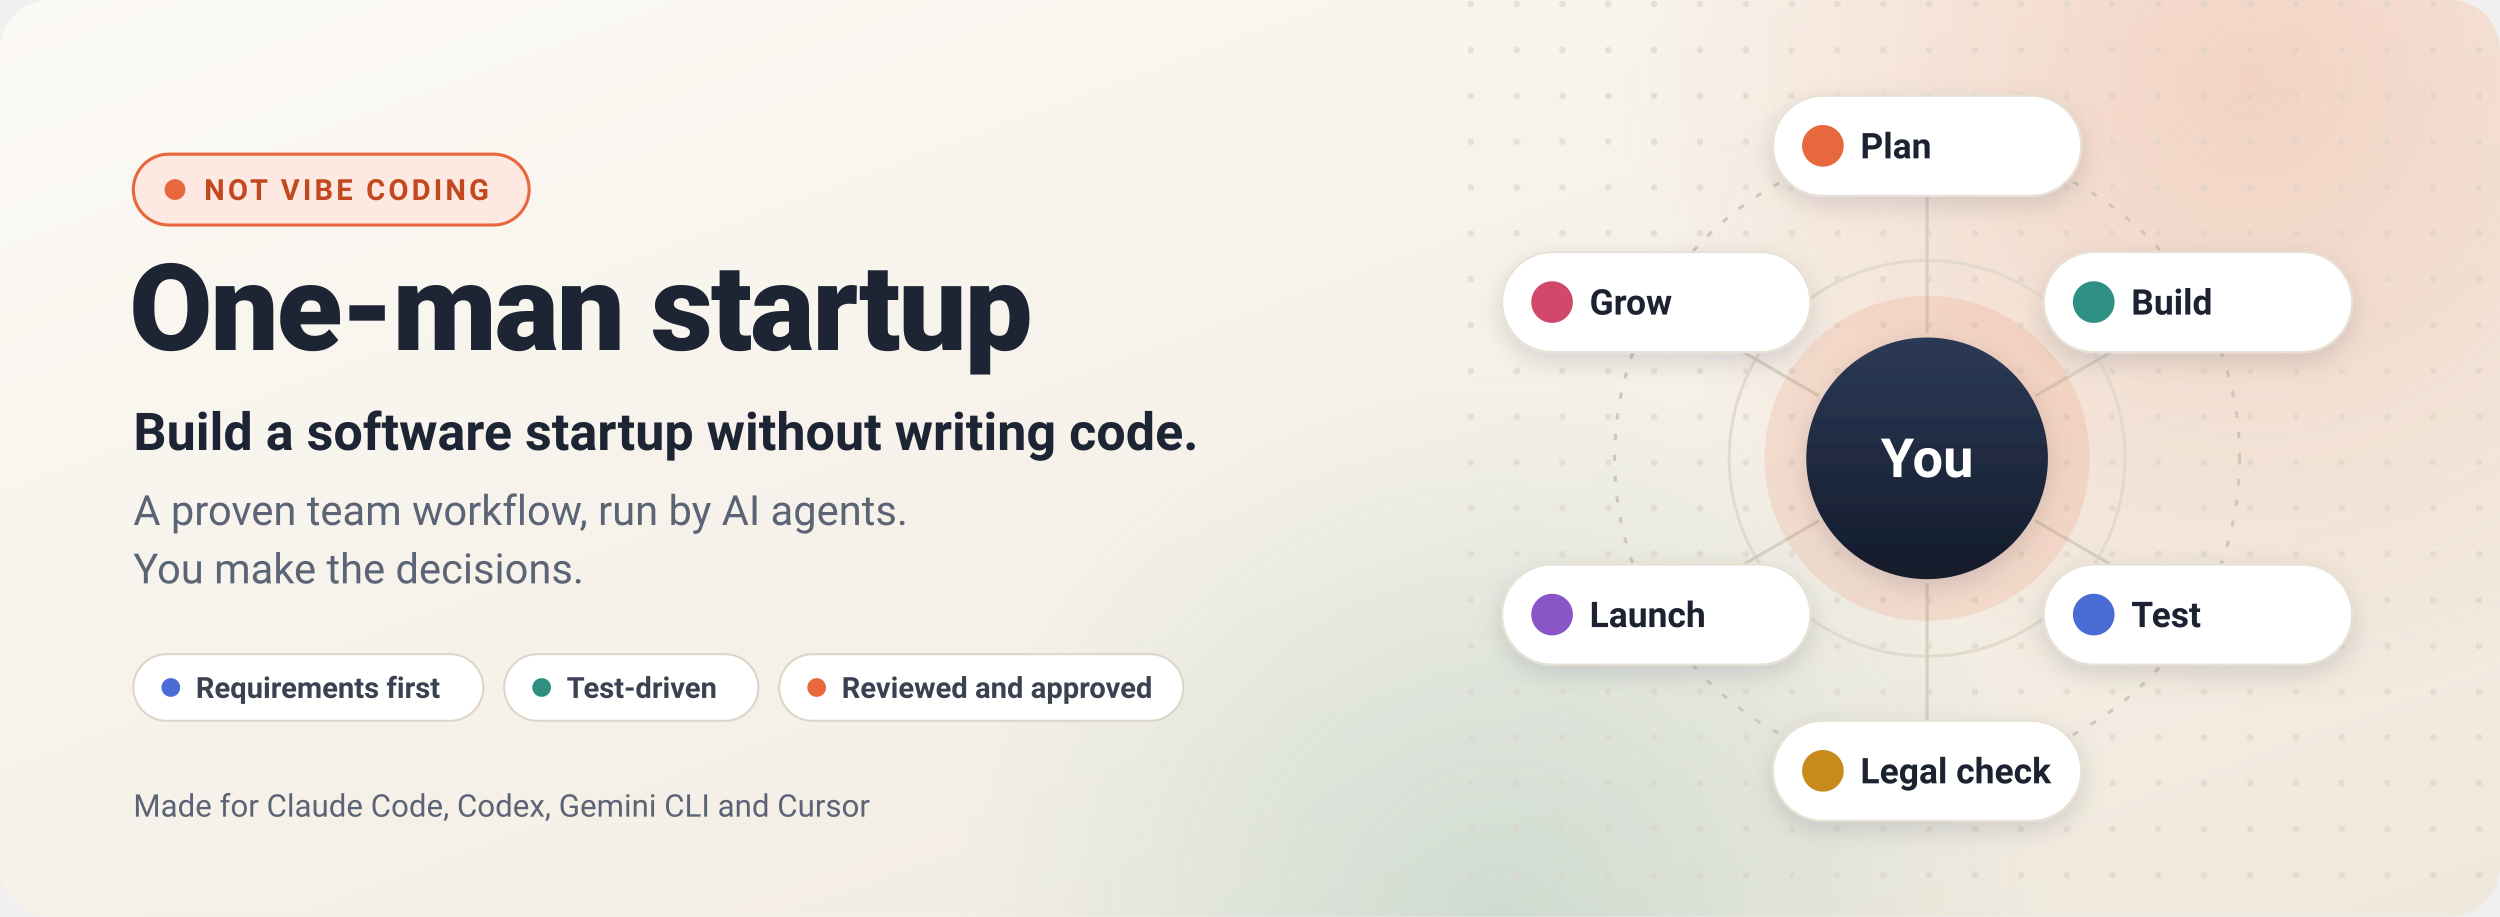
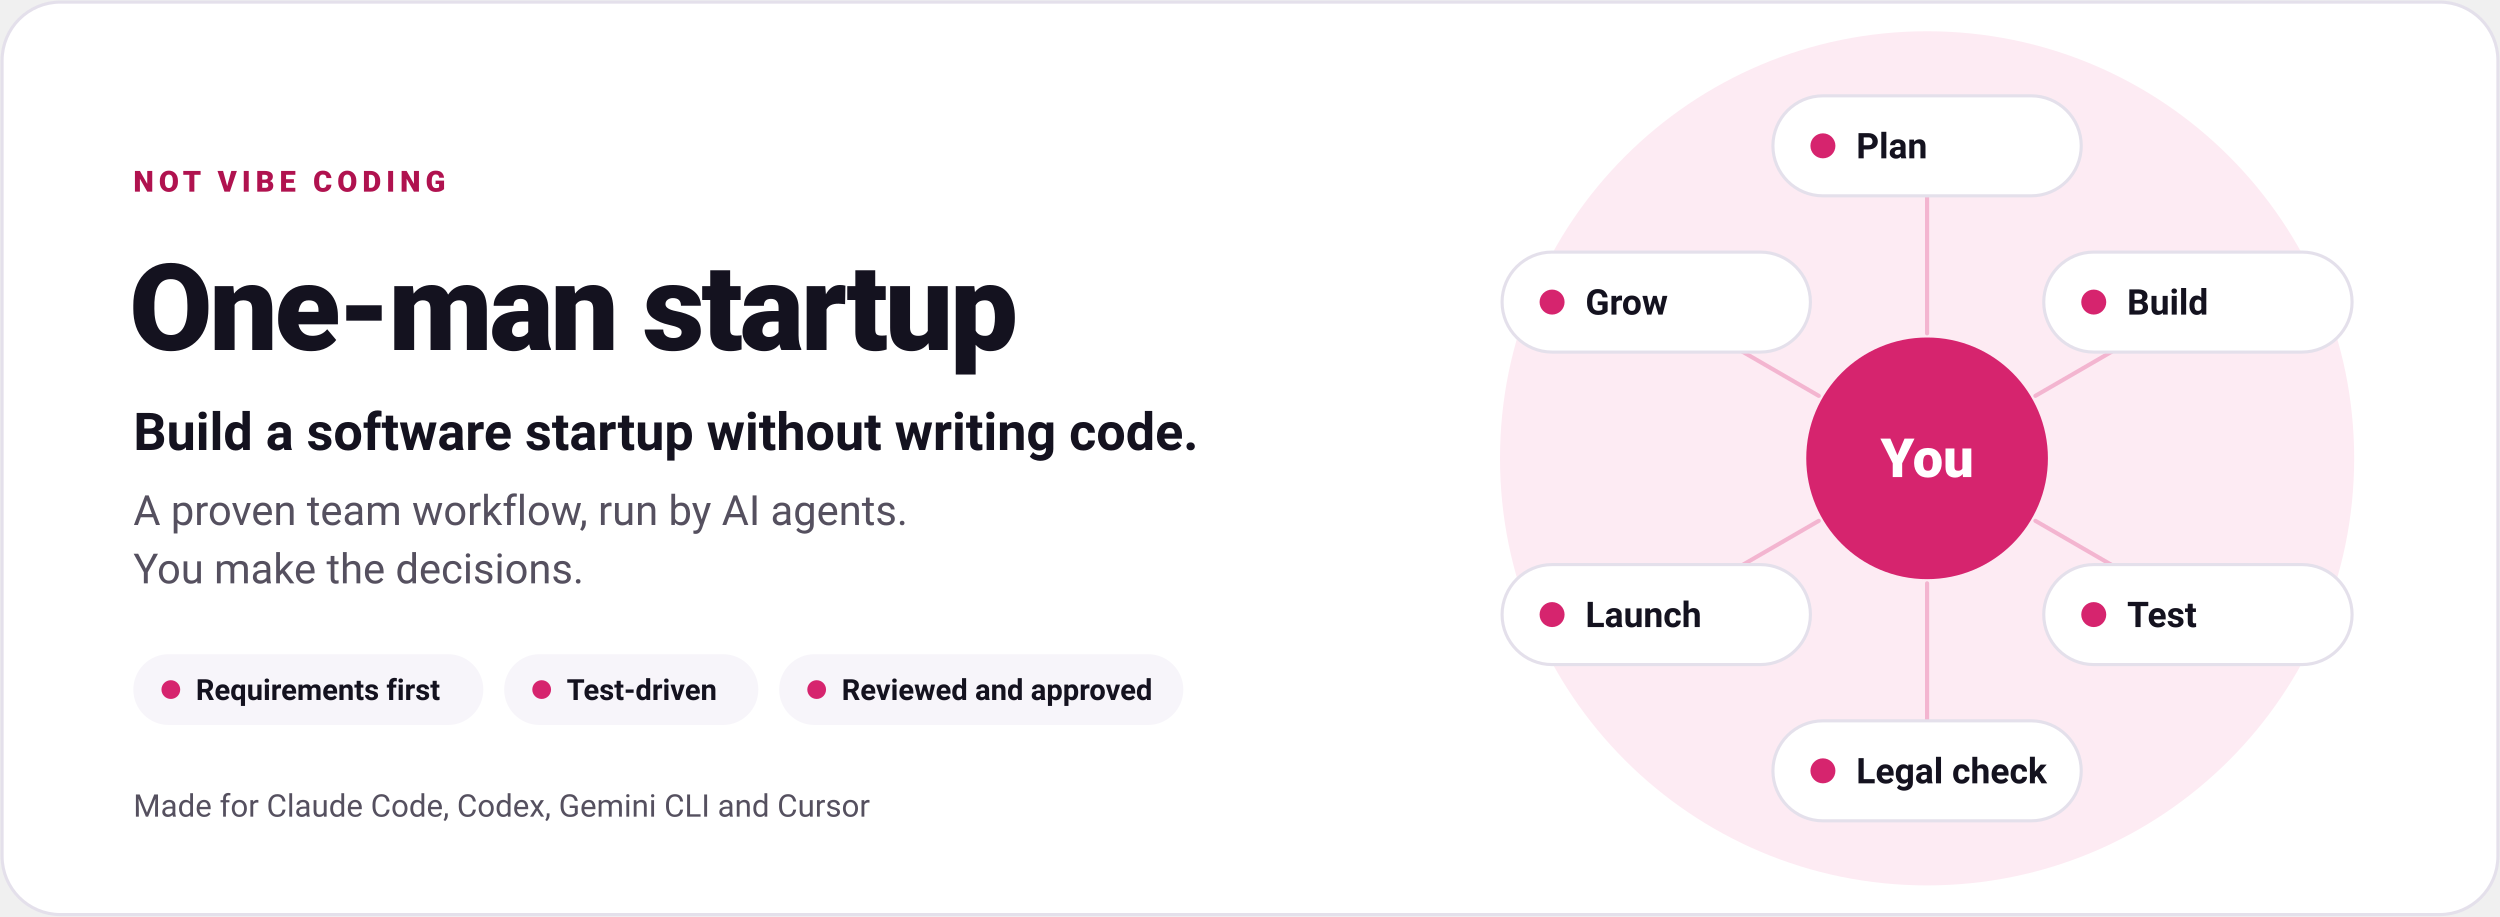
<svg xmlns="http://www.w3.org/2000/svg" viewBox="0 0 1200 440" role="img" aria-labelledby="t d">
  <style>
-     .bg1 { stop-color: #fcfaf6; } .bg2 { stop-color: #efe8dc; }
-     .glowA { stop-color: #e8673c; } .glowB { stop-color: #2f8f83; }
-     .ink { fill: #1d2433; } .soft { fill: #5b6475; } .dot { fill: #d8d1c3; }
-     .ring { stroke: #cfc7b8; stroke-width: 1.5; fill: none; stroke-dasharray: 3 7; }
-     .ring2 { stroke: #e2dbcd; stroke-width: 1.5; fill: none; }
-     .spoke { stroke: #d6cfc1; stroke-width: 1.5; }
-     .you1 { stop-color: #2c3a57; } .you2 { stop-color: #141b2a; } .youtxt { fill: #ffffff; }
-     .halo { fill: #e8673c; opacity: 0.14; }
-     .chip { fill: #ffffff; stroke: #e7e1d5; stroke-width: 1; }
-     .badge { fill: #fde9e1; stroke: #e8673c; stroke-width: 1.5; } .badgetxt { fill: #c4481f; }
-     .tag { fill: #ffffff; stroke: #ddd6c8; stroke-width: 1; } .tagtxt { fill: #3a4252; }
-     .c1 { fill: #e8673c; } .c2 { fill: #2f8f83; } .c3 { fill: #4a6cd4; }
-     .c4 { fill: #c98a1b; } .c5 { fill: #8a55c7; } .c6 { fill: #d04a6b; }
-     text { font-family: -apple-system, "Segoe UI", Roboto, Helvetica, Arial, sans-serif; }
+     .bg { fill: #ffffff; stroke: #e4e0eb; stroke-width: 1.5; }
+     .ink { fill: #14121f; } .soft { fill: #55505f; } .eyebrow { fill: #b0124f; }
+     .brand { fill: #d6246e; } .onbrand { fill: #ffffff; }
+     .wash { fill: #fdebf3; }
+     .spoke { stroke: #f3b5d0; stroke-width: 2; stroke-linecap: round; }
+     .chip { fill: #ffffff; stroke: #e4e0eb; stroke-width: 1.5; }
+     .tag { fill: #f7f5fa; } .tagtxt { fill: #14121f; }
+     text { font-family: -apple-system, "Segoe UI Variable", "Segoe UI", system-ui, Roboto, "Helvetica Neue", Arial, sans-serif; }
    @media (prefers-color-scheme: dark) {
-       .bg1 { stop-color: #1a2131; } .bg2 { stop-color: #0e121a; }
-       .ink { fill: #eef0f4; } .soft { fill: #a3abba; } .dot { fill: #2a3242; }
-       .ring { stroke: #3a4354; } .ring2 { stroke: #262e3c; } .spoke { stroke: #333c4c; }
-       .you1 { stop-color: #f6f2ea; } .you2 { stop-color: #d9d2c4; } .youtxt { fill: #141922; }
-       .halo { opacity: 0.22; }
-       .chip { fill: #1f2734; stroke: #313a4a; }
-       .badge { fill: #3a2219; } .badgetxt { fill: #f39a76; }
-       .tag { fill: #1f2734; stroke: #313a4a; } .tagtxt { fill: #c9cfda; }
+       .bg { fill: #0f0d14; stroke: #2c2837; }
+       .ink { fill: #f4f2f8; } .soft { fill: #b5afc2; } .eyebrow { fill: #ff6fa6; }
+       .wash { fill: #2a1420; } .spoke { stroke: #5a2a42; }
+       .chip { fill: #1a1722; stroke: #2c2837; }
+       .tag { fill: #1a1722; } .tagtxt { fill: #f4f2f8; }
    }
  </style>
-   <defs>
-     <linearGradient id="bg" x1="0" y1="0" x2="1" y2="1">
-       <stop offset="0" class="bg1" />
-       <stop offset="1" class="bg2" />
-     </linearGradient>
-     <radialGradient id="gA">
-       <stop offset="0" class="glowA" stop-opacity="0.22" />
-       <stop offset="1" class="glowA" stop-opacity="0" />
-     </radialGradient>
-     <radialGradient id="gB">
-       <stop offset="0" class="glowB" stop-opacity="0.18" />
-       <stop offset="1" class="glowB" stop-opacity="0" />
-     </radialGradient>
-     <linearGradient id="you" x1="0" y1="0" x2="0" y2="1">
-       <stop offset="0" class="you1" />
-       <stop offset="1" class="you2" />
-     </linearGradient>
-     <pattern id="dots" width="22" height="22" patternUnits="userSpaceOnUse">
-       <circle class="dot" cx="2" cy="2" r="1.6" />
-     </pattern>
-     <filter id="sh" x="-30%" y="-40%" width="160%" height="200%">
-       <feDropShadow dx="0" dy="4" stdDeviation="6" flood-color="#1d2433" flood-opacity="0.13" />
-     </filter>
-     <clipPath id="frame">
-       <rect width="1200" height="440" rx="24" />
-     </clipPath>
-   </defs>
+   <clipPath id="frame">
+     <rect x="1" y="1" width="1198" height="438" rx="28" />
+   </clipPath>
+   <rect class="bg" x="1" y="1" width="1198" height="438" rx="28" />
  <g clip-path="url(#frame)">
-     <rect width="1200" height="440" fill="url(#bg)" />
-     <circle cx="1080" cy="40" r="300" fill="url(#gA)" />
-     <circle cx="720" cy="440" r="260" fill="url(#gB)" />
-     <rect x="700" y="0" width="500" height="440" fill="url(#dots)" opacity="0.6" />
+     <circle class="wash" cx="925" cy="220" r="205" />
  </g>
-   <g transform="translate(64 74)">
-     <rect class="badge" width="190" height="34" rx="17" />
-     <circle class="c1" cx="20" cy="17" r="5" />
-     <text class="badgetxt" x="34" y="22" font-size="14" font-weight="700" letter-spacing="1.5">NOT VIBE CODING</text>
-   </g>
-   <text class="ink" x="62" y="168" font-size="58" font-weight="800" letter-spacing="-1">One-man startup</text>
+   <text class="eyebrow" x="64" y="92" font-size="14" font-weight="800" letter-spacing="2.4">NOT VIBE CODING</text>
+   <text class="ink" x="62" y="168" font-size="58" font-weight="800" letter-spacing="-1.5">One-man startup</text>
  <text class="ink" x="64" y="216" font-size="25" font-weight="600">Build a software startup without writing code.</text>
  <text class="soft" x="64" y="252" font-size="20">A proven team workflow, run by AI agents.</text>
  <text class="soft" x="64" y="280" font-size="20">You make the decisions.</text>
  <g font-size="14" font-weight="600">
    <g transform="translate(64 314)">
-       <rect class="tag" width="168" height="32" rx="16" />
-       <circle class="c3" cx="18" cy="16" r="4.5" />
-       <text class="tagtxt" x="30" y="21">Requirements first</text>
+       <rect class="tag" width="168" height="34" rx="17" />
+       <circle class="brand" cx="18" cy="17" r="4.5" />
+       <text class="tagtxt" x="30" y="22">Requirements first</text>
    </g>
    <g transform="translate(242 314)">
-       <rect class="tag" width="122" height="32" rx="16" />
-       <circle class="c2" cx="18" cy="16" r="4.5" />
-       <text class="tagtxt" x="30" y="21">Test-driven</text>
+       <rect class="tag" width="122" height="34" rx="17" />
+       <circle class="brand" cx="18" cy="17" r="4.5" />
+       <text class="tagtxt" x="30" y="22">Test-driven</text>
    </g>
    <g transform="translate(374 314)">
-       <rect class="tag" width="194" height="32" rx="16" />
-       <circle class="c1" cx="18" cy="16" r="4.5" />
-       <text class="tagtxt" x="30" y="21">Reviewed and approved</text>
+       <rect class="tag" width="194" height="34" rx="17" />
+       <circle class="brand" cx="18" cy="17" r="4.5" />
+       <text class="tagtxt" x="30" y="22">Reviewed and approved</text>
    </g>
  </g>
  <text class="soft" x="64" y="392" font-size="15">Made for Claude Code, Codex, Gemini CLI and Cursor</text>
  <g transform="translate(925 220)">
-     <circle class="ring2" r="95" />
-     <circle class="ring" r="150" />
    <path class="spoke" d="M0 -60 L0 -126 M52 -30 L109 -63 M52 30 L109 63 M0 60 L0 126 M-52 30 L-109 63 M-52 -30 L-109 -63" />
-     <circle class="halo" r="78" />
-     <circle r="58" fill="url(#you)" filter="url(#sh)" />
-     <text class="youtxt" y="9" font-size="26" font-weight="700" text-anchor="middle">You</text>
+     <circle class="brand" r="58" />
+     <text class="onbrand" y="9" font-size="26" font-weight="800" text-anchor="middle">You</text>
    <g font-size="17" font-weight="600">
-       <g transform="translate(0 -150)" filter="url(#sh)">
+       <g transform="translate(0 -150)">
        <rect class="chip" x="-74" y="-24" width="148" height="48" rx="24" />
-         <circle class="c1" cx="-50" r="10" />
-         <text class="ink" x="-32" y="6">Plan</text>
+         <circle class="brand" cx="-50" r="6" />
+         <text class="ink" x="-34" y="6">Plan</text>
      </g>
-       <g transform="translate(130 -75)" filter="url(#sh)">
+       <g transform="translate(130 -75)">
        <rect class="chip" x="-74" y="-24" width="148" height="48" rx="24" />
-         <circle class="c2" cx="-50" r="10" />
-         <text class="ink" x="-32" y="6">Build</text>
+         <circle class="brand" cx="-50" r="6" />
+         <text class="ink" x="-34" y="6">Build</text>
      </g>
-       <g transform="translate(130 75)" filter="url(#sh)">
+       <g transform="translate(130 75)">
        <rect class="chip" x="-74" y="-24" width="148" height="48" rx="24" />
-         <circle class="c3" cx="-50" r="10" />
-         <text class="ink" x="-32" y="6">Test</text>
+         <circle class="brand" cx="-50" r="6" />
+         <text class="ink" x="-34" y="6">Test</text>
      </g>
-       <g transform="translate(0 150)" filter="url(#sh)">
+       <g transform="translate(0 150)">
        <rect class="chip" x="-74" y="-24" width="148" height="48" rx="24" />
-         <circle class="c4" cx="-50" r="10" />
-         <text class="ink" x="-32" y="6">Legal check</text>
+         <circle class="brand" cx="-50" r="6" />
+         <text class="ink" x="-34" y="6">Legal check</text>
      </g>
-       <g transform="translate(-130 75)" filter="url(#sh)">
+       <g transform="translate(-130 75)">
        <rect class="chip" x="-74" y="-24" width="148" height="48" rx="24" />
-         <circle class="c5" cx="-50" r="10" />
-         <text class="ink" x="-32" y="6">Launch</text>
+         <circle class="brand" cx="-50" r="6" />
+         <text class="ink" x="-34" y="6">Launch</text>
      </g>
-       <g transform="translate(-130 -75)" filter="url(#sh)">
+       <g transform="translate(-130 -75)">
        <rect class="chip" x="-74" y="-24" width="148" height="48" rx="24" />
-         <circle class="c6" cx="-50" r="10" />
-         <text class="ink" x="-32" y="6">Grow</text>
+         <circle class="brand" cx="-50" r="6" />
+         <text class="ink" x="-34" y="6">Grow</text>
      </g>
    </g>
  </g>
</svg>
